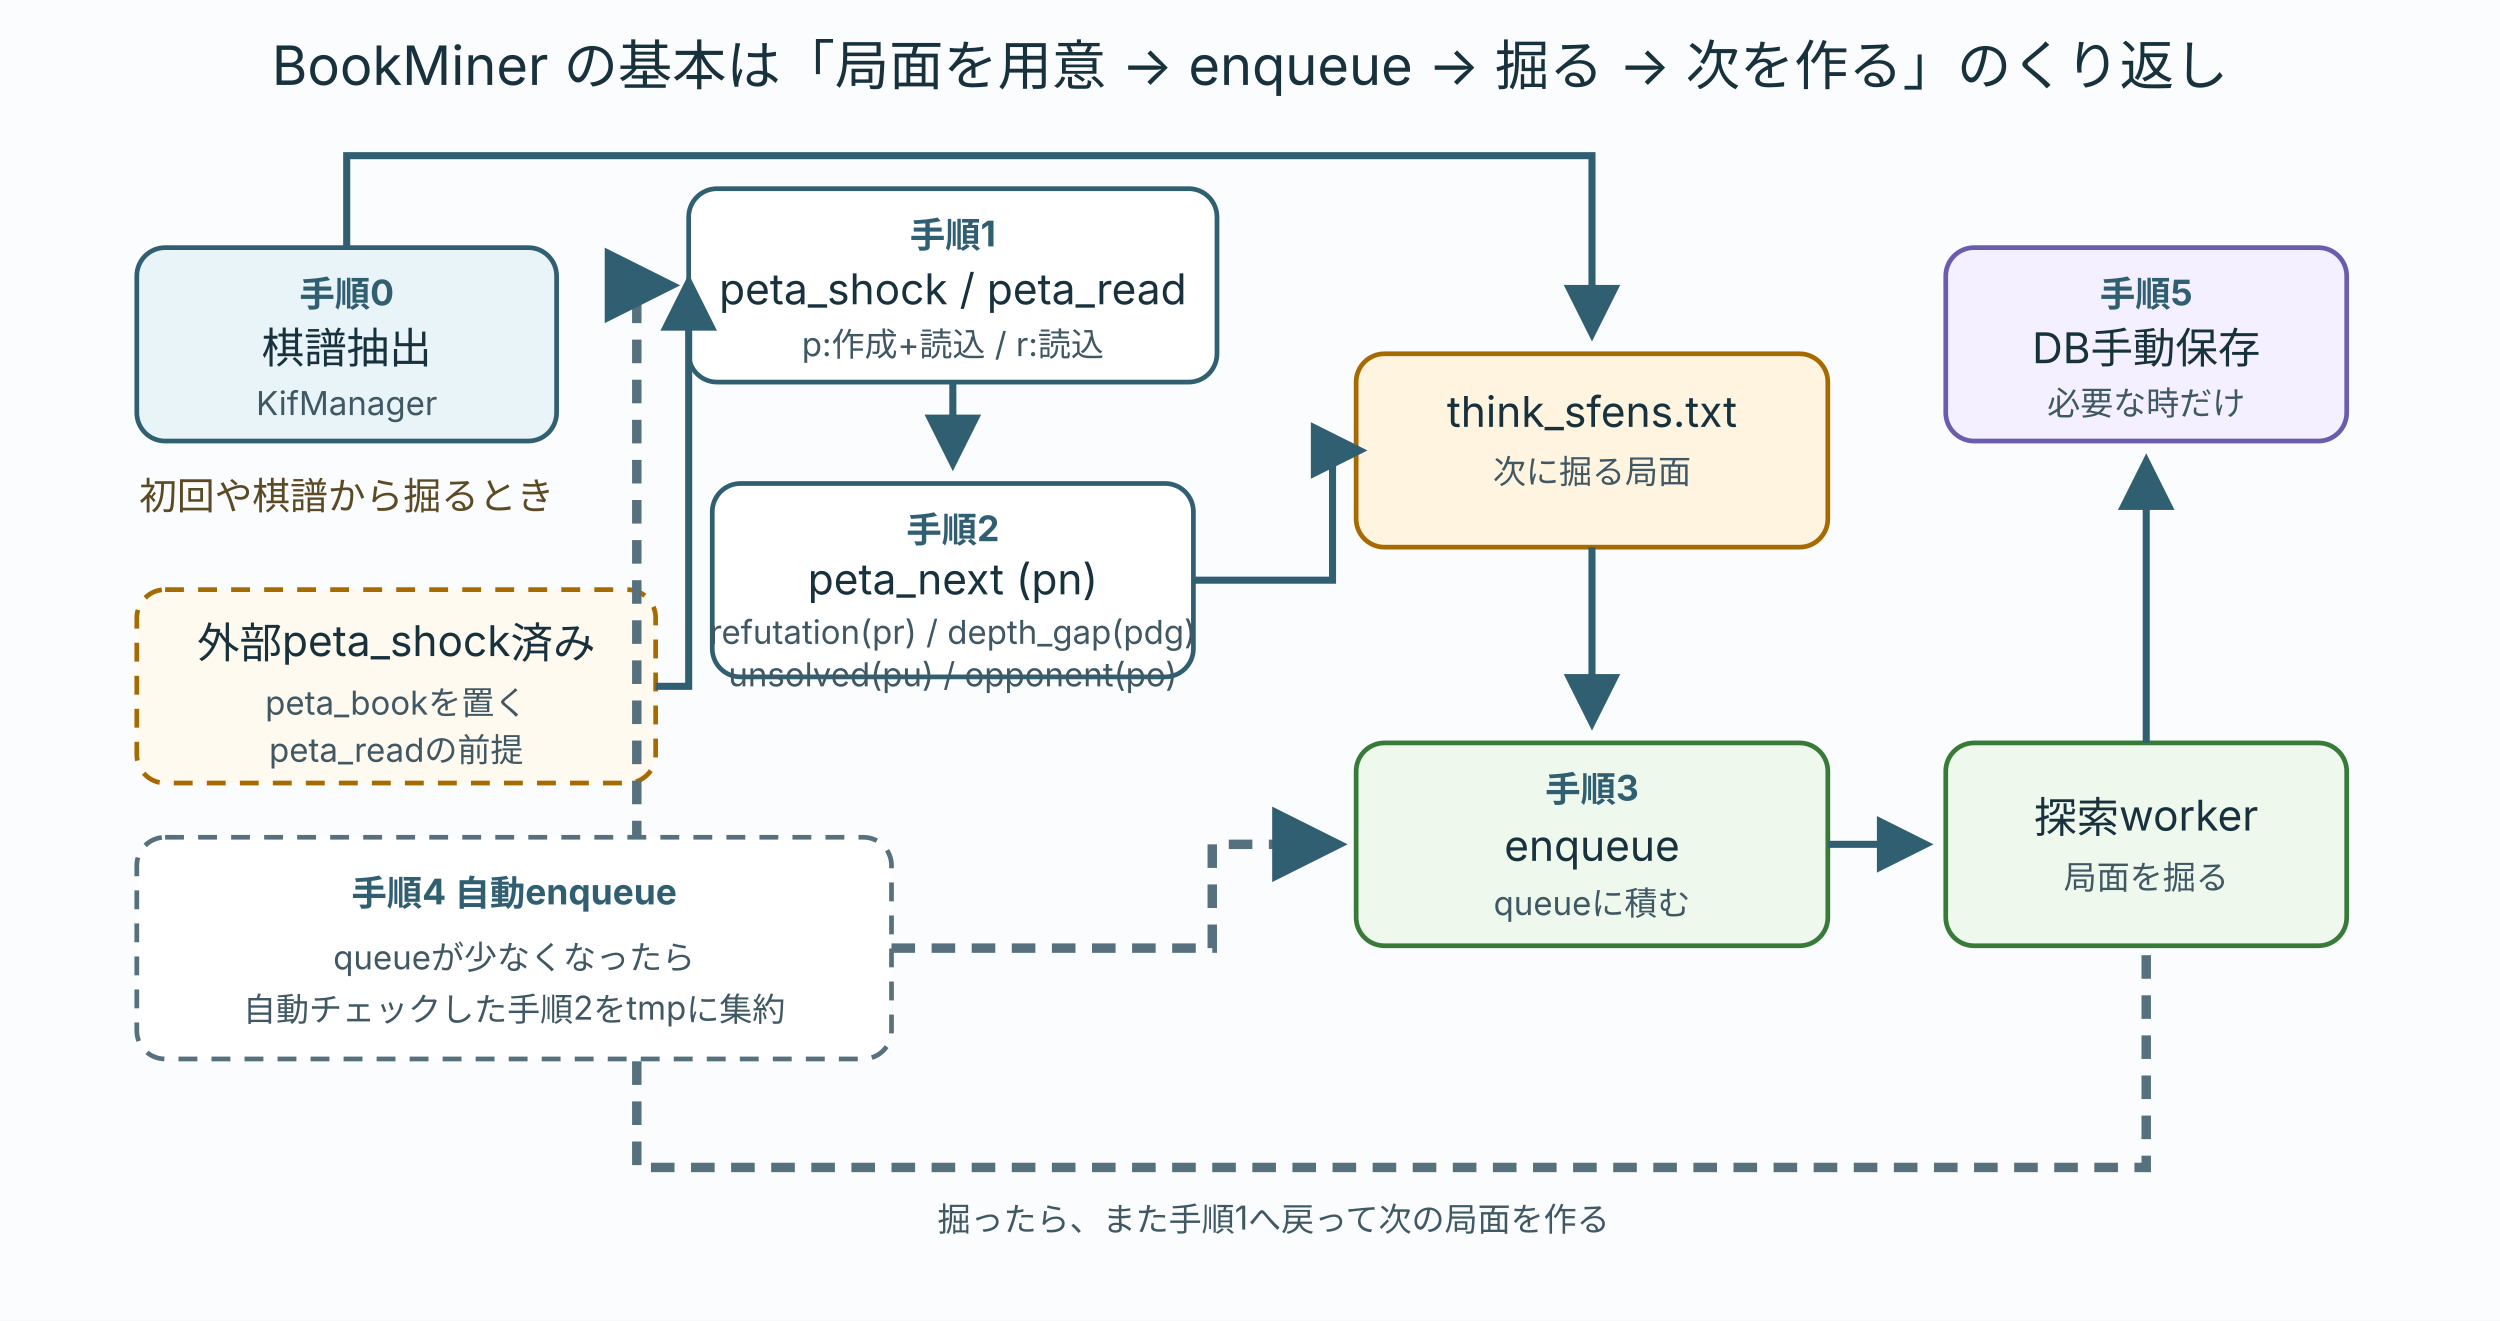
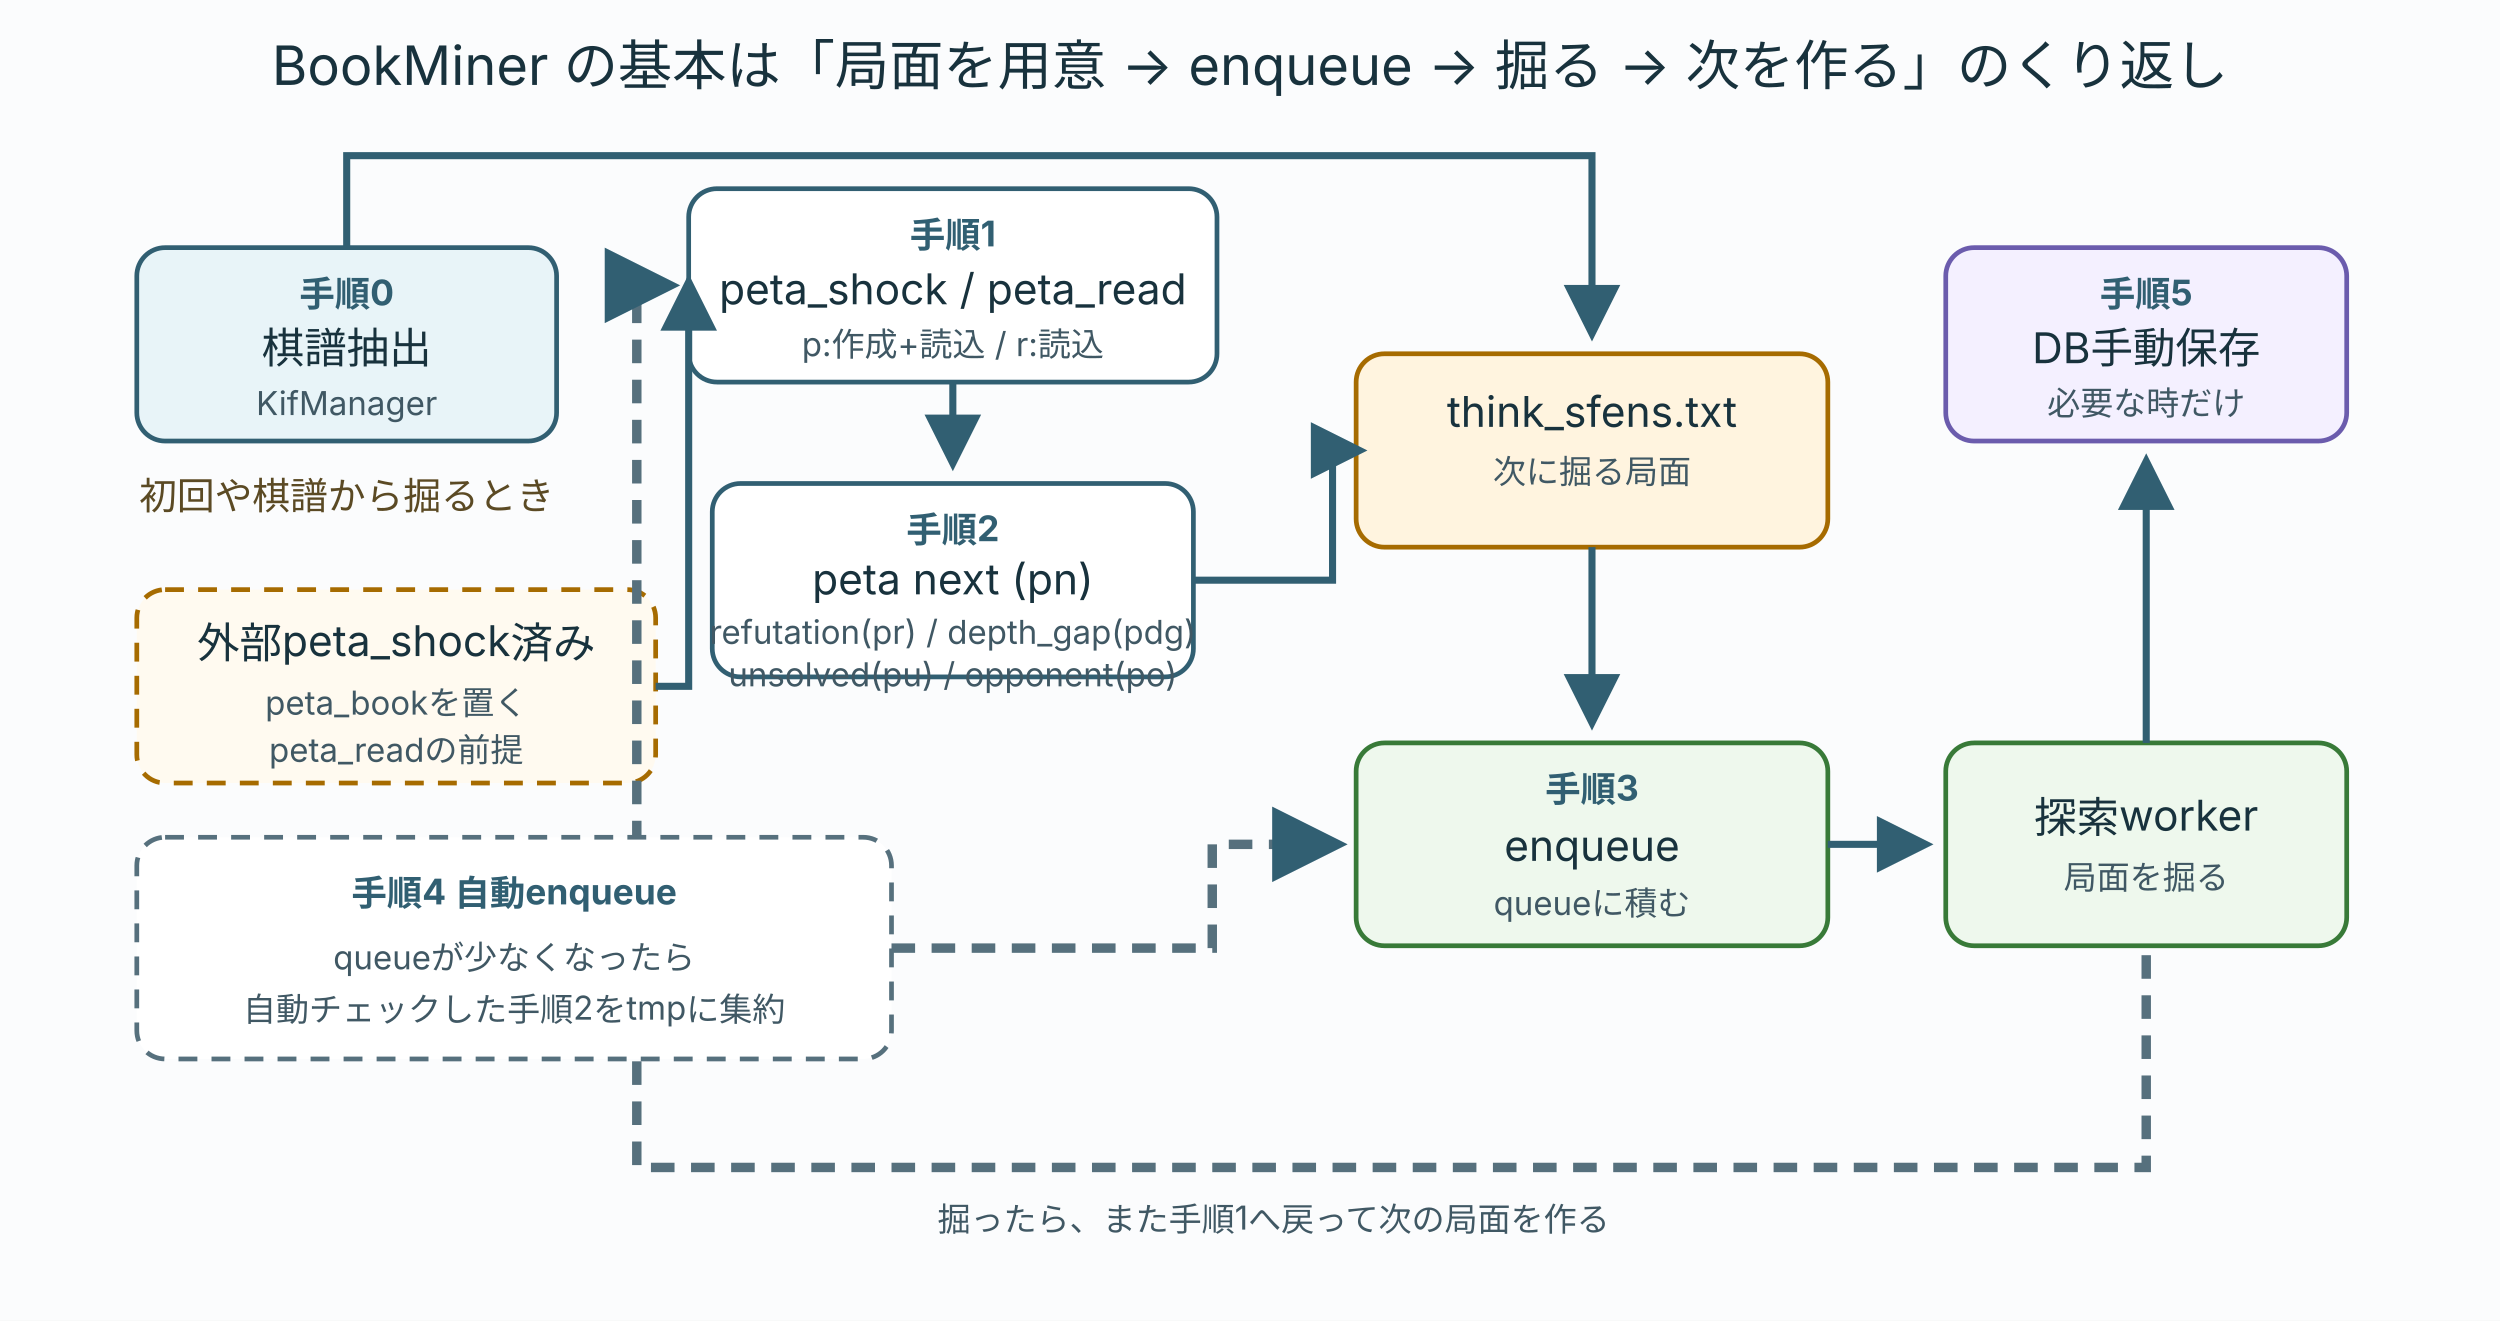
<svg xmlns="http://www.w3.org/2000/svg" width="1060" height="560" viewBox="0 0 1060 560" role="img" aria-labelledby="title desc">
  <defs>
    <marker id="arrow" viewBox="0 0 10 10" refX="8" refY="5" markerWidth="8" markerHeight="8" orient="auto-start-reverse">
      <path d="M 0 0 L 10 5 L 0 10 z" fill="#315f72" />
    </marker>
    <style>
      .bg { fill: #fbfcfd; }
      .box { fill: #ffffff; stroke: #315f72; stroke-width: 2; rx: 12; }
      .alt { fill: #e8f4f8; }
      .main { fill: #eef8ed; stroke: #387a38; }
      .file { fill: #fff4df; stroke: #a66b00; }
      .save { fill: #f4f0ff; stroke: #6b5cad; }
      .external { fill: #fffaf0; stroke: #a66b00; stroke-dasharray: 8 6; }
      .line { stroke: #315f72; stroke-width: 3; fill: none; marker-end: url(#arrow); }
      .loop { stroke: #56707d; stroke-width: 4; fill: none; marker-end: url(#arrow); stroke-dasharray: 10 7; }
      .text { font-family: -apple-system, BlinkMacSystemFont, "Segoe UI", sans-serif; fill: #18323d; font-size: 18px; text-anchor: middle; }
      .small { font-size: 14px; fill: #405864; }
      .step { font-size: 15px; font-weight: 700; fill: #315f72; }
      .note { font-size: 16px; fill: #5b4a24; }
    </style>
  </defs>
  <rect class="bg" x="0" y="0" width="1060" height="560" />
  <text class="text" x="530" y="36" style="font-size:23px">BookMiner の基本は「局面を用意 → enqueue → 掘る → 次を作る」のくり返し</text>
  <rect class="box alt" x="58" y="105" width="178" height="82" />
  <text class="text step" x="147" y="130">手順0</text>
  <text class="text" x="147" y="154">棋譜抽出</text>
  <text class="text small" x="147" y="176">KifManager</text>
  <rect class="box" x="292" y="80" width="224" height="82" />
  <text class="text step" x="404" y="105">手順1</text>
  <text class="text" x="404" y="129">peta_shock / peta_read</text>
  <text class="text small" x="404" y="151">p:作成+読込 / r:読込</text>
  <rect class="box" x="302" y="205" width="204" height="82" />
  <text class="text step" x="404" y="230">手順2</text>
-   <text class="text" x="404" y="252">peta_next (pn)</text>
+   <text class="text" x="404" y="252">peta next (pn)</text>
  <text class="text small" x="404" y="273">refutation(pr) / depth_gap(pdg)</text>
  <text class="text small" x="404" y="291">unsolved(pu) / opponent(po)</text>
  <rect class="box file" x="575" y="150" width="200" height="82" />
  <text class="text" x="675" y="181">think_sfens.txt</text>
  <text class="text small" x="675" y="205">次に掘る局面</text>
  <rect class="box main" x="575" y="315" width="200" height="86" />
  <text class="text step" x="675" y="340">手順3</text>
  <text class="text" x="675" y="365">enqueue</text>
  <text class="text small" x="675" y="388">queueに積む</text>
  <rect class="box main" x="825" y="315" width="170" height="86" />
  <text class="text" x="910" y="353">探索worker</text>
  <text class="text small" x="910" y="377">局面を掘る</text>
  <rect class="box save" x="825" y="105" width="170" height="82" />
  <text class="text step" x="910" y="130">手順5</text>
  <text class="text" x="910" y="154">DB手動保存</text>
  <text class="text small" x="910" y="176">必要な時だけ</text>
  <path class="line" d="M 147 105 V 66 H 675 V 140" />
  <text class="text note" x="147" y="216">初回や棋譜から掘るとき</text>
  <path class="line" d="M 404 162 V 195" />
  <path class="line" d="M 506 246 H 565 V 191 H 575" />
  <path class="line" d="M 675 232 V 305" />
  <path class="line" d="M 775 358 H 815" />
  <rect class="box external" x="58" y="250" width="220" height="82" />
  <text class="text" x="168" y="279">外部peta_shock済み</text>
  <text class="text small" x="168" y="303">peta_bookを置く</text>
  <text class="text small" x="168" y="323">peta_readの前提</text>
  <path class="line" d="M 278 291 H 292 V 121" />
  <path class="loop" d="M 910 405 V 495 H 270 V 121 H 282" />
  <text class="text small" x="540" y="522">掘ったら、また手順1へ戻って次の局面を作る</text>
  <path class="line" d="M 910 315 V 197" />
  <rect x="58" y="355" width="320" height="94" rx="12" fill="#ffffff" stroke="#56707d" stroke-width="2" stroke-dasharray="8 6" />
  <text class="text step" x="218" y="384">手順4 自動enqueue</text>
  <text class="text small" x="218" y="411">queueが少なくなったら</text>
  <text class="text small" x="218" y="433">自動チェックした手順2をtmpに集約</text>
  <path class="loop" d="M 378 402 H 514 V 358 H 565" />
</svg>
